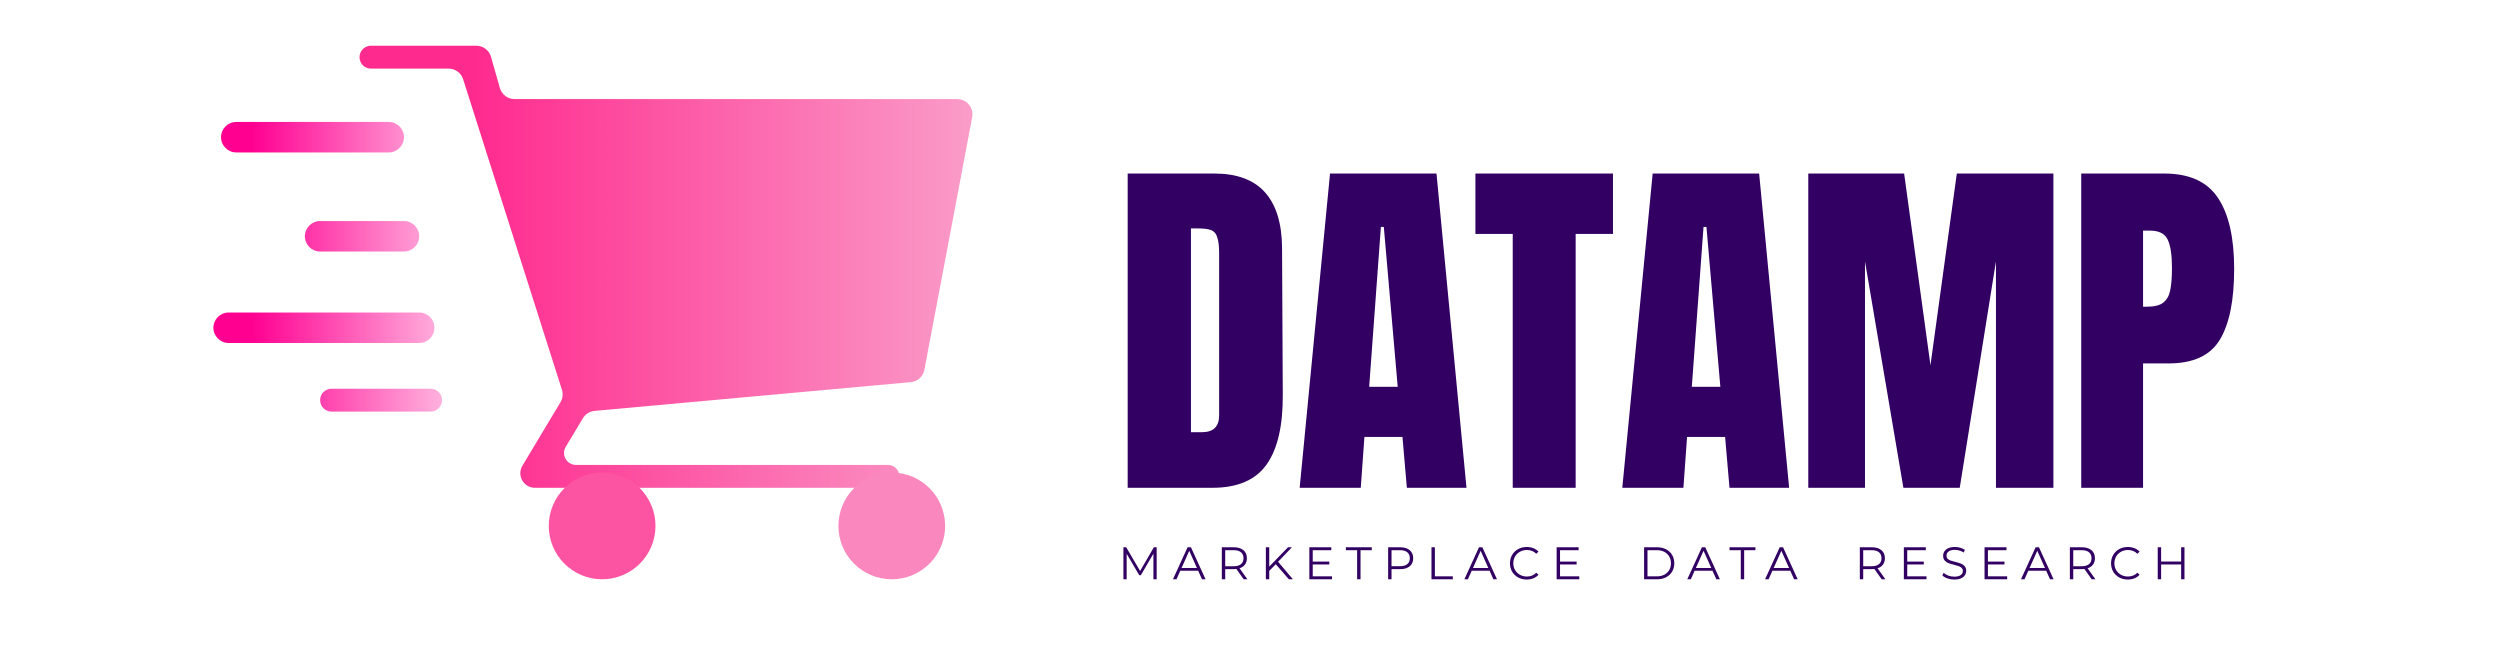
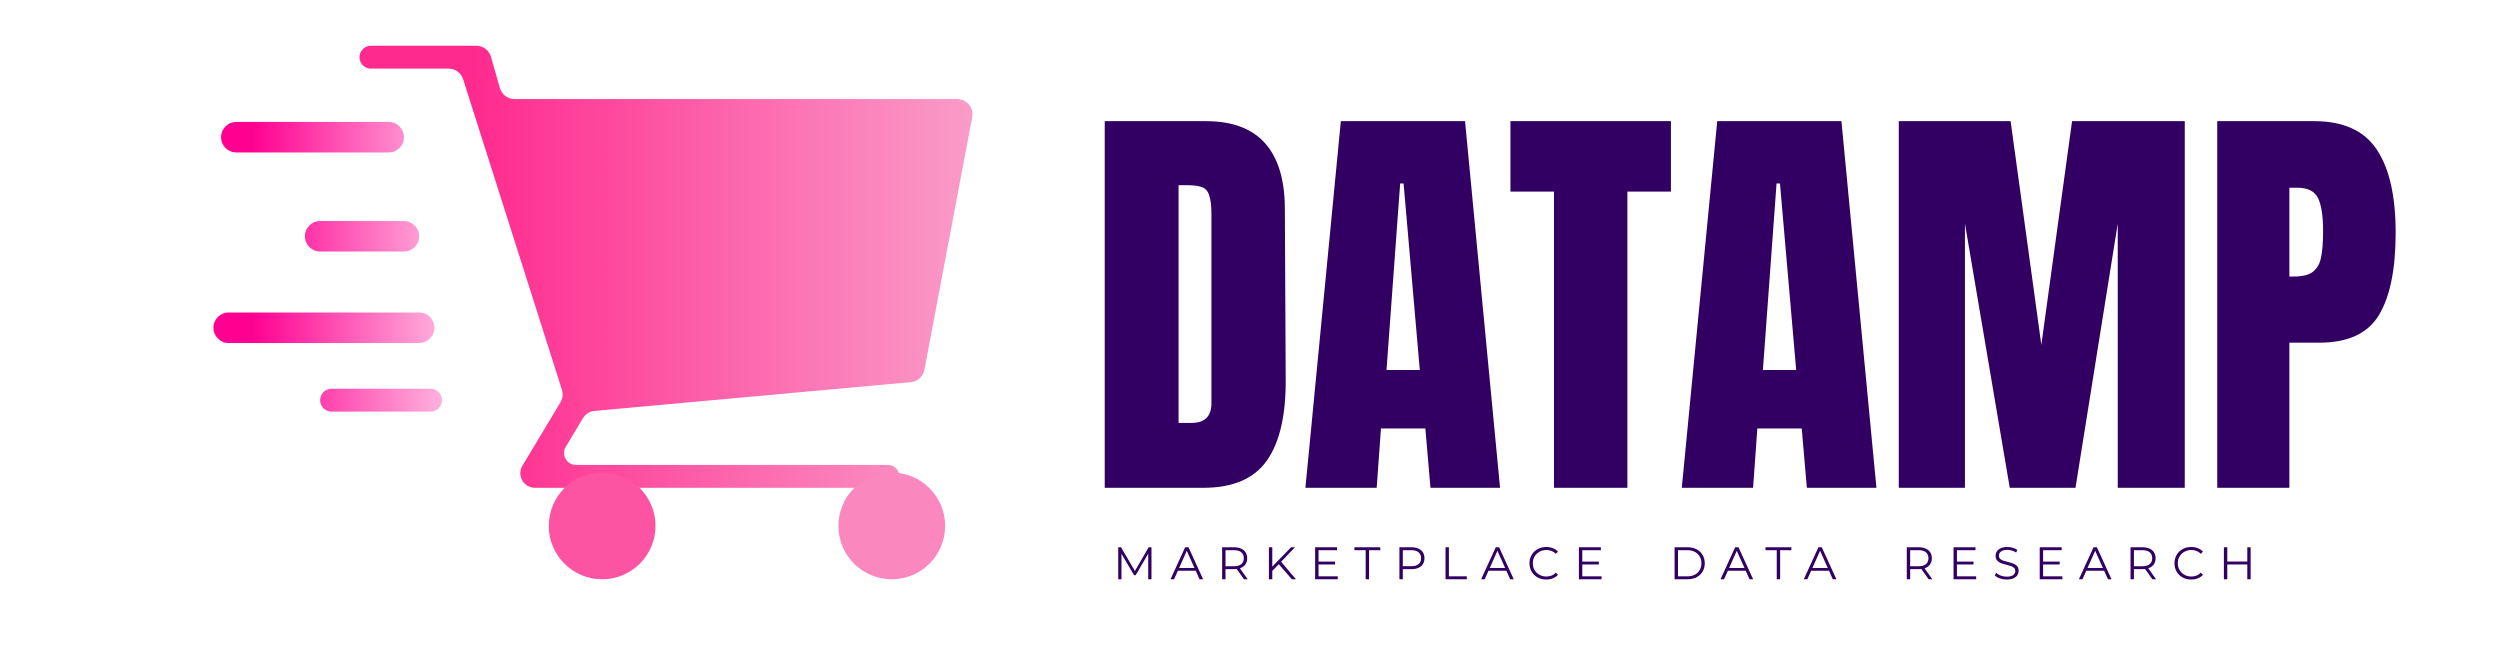
<svg xmlns="http://www.w3.org/2000/svg" width="164" height="43" viewBox="0 0 164 43" fill="none">
-   <path d="M73.975 11.384H79.662C81.135 11.384 82.239 11.792 82.975 12.608C83.71 13.424 84.087 14.632 84.103 16.232L84.15 25.88C84.166 27.912 83.814 29.44 83.094 30.464C82.374 31.488 81.183 32 79.519 32H73.975V11.384ZM78.847 28.352C79.599 28.352 79.975 27.984 79.975 27.248V16.616C79.975 16.152 79.934 15.808 79.855 15.584C79.79 15.344 79.662 15.184 79.471 15.104C79.278 15.024 78.983 14.984 78.582 14.984H78.126V28.352H78.847ZM85.258 32L87.25 11.384H94.234L96.202 32H92.29L92.002 28.664H89.506L89.266 32H85.258ZM89.818 25.376H91.69L90.778 14.888H90.586L89.818 25.376ZM99.235 32V15.344H96.787V11.384H105.811V15.344H103.363V32H99.235ZM106.423 32L108.415 11.384H115.399L117.367 32H113.455L113.167 28.664H110.671L110.431 32H106.423ZM110.983 25.376H112.855L111.943 14.888H111.751L110.983 25.376ZM118.623 32V11.384H124.911L126.639 23.96L128.367 11.384H134.703V32H130.935V17.144L128.559 32H124.863L122.343 17.144V32H118.623ZM136.529 11.384H141.977C143.625 11.384 144.801 11.92 145.505 12.992C146.209 14.048 146.561 15.6 146.561 17.648C146.561 19.696 146.249 21.24 145.625 22.28C145.001 23.32 143.881 23.84 142.265 23.84H140.585V32H136.529V11.384ZM140.825 20.12C141.321 20.12 141.681 20.032 141.905 19.856C142.145 19.664 142.297 19.4 142.361 19.064C142.441 18.712 142.481 18.216 142.481 17.576C142.481 16.712 142.385 16.088 142.193 15.704C142.001 15.32 141.617 15.128 141.041 15.128H140.585V20.12H140.825Z" fill="#310062" />
-   <path d="M75.877 35.9V38H75.664V36.32L74.839 37.733H74.734L73.909 36.329V38H73.696V35.9H73.879L74.791 37.457L75.694 35.9H75.877ZM78.599 37.439H77.429L77.177 38H76.946L77.906 35.9H78.125L79.085 38H78.851L78.599 37.439ZM78.518 37.259L78.014 36.131L77.51 37.259H78.518ZM81.586 38L81.106 37.325C81.052 37.331 80.996 37.334 80.938 37.334H80.374V38H80.152V35.9H80.938C81.206 35.9 81.416 35.964 81.568 36.092C81.72 36.22 81.796 36.396 81.796 36.62C81.796 36.784 81.754 36.923 81.67 37.037C81.588 37.149 81.47 37.23 81.316 37.28L81.829 38H81.586ZM80.932 37.145C81.14 37.145 81.299 37.099 81.409 37.007C81.519 36.915 81.574 36.786 81.574 36.62C81.574 36.45 81.519 36.32 81.409 36.23C81.299 36.138 81.14 36.092 80.932 36.092H80.374V37.145H80.932ZM83.691 37.013L83.262 37.448V38H83.04V35.9H83.262V37.169L84.495 35.9H84.75L83.841 36.851L84.813 38H84.549L83.691 37.013ZM87.378 37.808V38H85.893V35.9H87.333V36.092H86.115V36.839H87.201V37.028H86.115V37.808H87.378ZM89.028 36.092H88.29V35.9H89.988V36.092H89.25V38H89.028V36.092ZM91.848 35.9C92.116 35.9 92.326 35.964 92.478 36.092C92.63 36.22 92.706 36.396 92.706 36.62C92.706 36.844 92.63 37.02 92.478 37.148C92.326 37.274 92.116 37.337 91.848 37.337H91.284V38H91.062V35.9H91.848ZM91.842 37.142C92.05 37.142 92.209 37.097 92.319 37.007C92.429 36.915 92.484 36.786 92.484 36.62C92.484 36.45 92.429 36.32 92.319 36.23C92.209 36.138 92.05 36.092 91.842 36.092H91.284V37.142H91.842ZM93.906 35.9H94.128V37.808H95.304V38H93.906V35.9ZM97.716 37.439H96.546L96.294 38H96.063L97.023 35.9H97.242L98.202 38H97.968L97.716 37.439ZM97.635 37.259L97.131 36.131L96.627 37.259H97.635ZM100.152 38.018C99.944 38.018 99.756 37.972 99.588 37.88C99.422 37.788 99.291 37.661 99.195 37.499C99.101 37.335 99.054 37.152 99.054 36.95C99.054 36.748 99.101 36.566 99.195 36.404C99.291 36.24 99.423 36.112 99.591 36.02C99.759 35.928 99.947 35.882 100.155 35.882C100.311 35.882 100.455 35.908 100.587 35.96C100.719 36.012 100.831 36.088 100.923 36.188L100.782 36.329C100.618 36.163 100.411 36.08 100.161 36.08C99.995 36.08 99.844 36.118 99.708 36.194C99.572 36.27 99.465 36.374 99.387 36.506C99.311 36.638 99.273 36.786 99.273 36.95C99.273 37.114 99.311 37.262 99.387 37.394C99.465 37.526 99.572 37.63 99.708 37.706C99.844 37.782 99.995 37.82 100.161 37.82C100.413 37.82 100.62 37.736 100.782 37.568L100.923 37.709C100.831 37.809 100.718 37.886 100.584 37.94C100.452 37.992 100.308 38.018 100.152 38.018ZM103.601 37.808V38H102.116V35.9H103.556V36.092H102.338V36.839H103.424V37.028H102.338V37.808H103.601ZM107.853 35.9H108.708C108.93 35.9 109.126 35.945 109.296 36.035C109.466 36.123 109.598 36.247 109.692 36.407C109.786 36.565 109.833 36.746 109.833 36.95C109.833 37.154 109.786 37.336 109.692 37.496C109.598 37.654 109.466 37.778 109.296 37.868C109.126 37.956 108.93 38 108.708 38H107.853V35.9ZM108.696 37.808C108.88 37.808 109.041 37.772 109.179 37.7C109.317 37.626 109.424 37.525 109.5 37.397C109.576 37.267 109.614 37.118 109.614 36.95C109.614 36.782 109.576 36.634 109.5 36.506C109.424 36.376 109.317 36.275 109.179 36.203C109.041 36.129 108.88 36.092 108.696 36.092H108.075V37.808H108.696ZM112.339 37.439H111.169L110.917 38H110.686L111.646 35.9H111.865L112.825 38H112.591L112.339 37.439ZM112.258 37.259L111.754 36.131L111.25 37.259H112.258ZM114.195 36.092H113.457V35.9H115.155V36.092H114.417V38H114.195V36.092ZM117.442 37.439H116.272L116.02 38H115.789L116.749 35.9H116.968L117.928 38H117.694L117.442 37.439ZM117.361 37.259L116.857 36.131L116.353 37.259H117.361ZM123.439 38L122.959 37.325C122.905 37.331 122.849 37.334 122.791 37.334H122.227V38H122.005V35.9H122.791C123.059 35.9 123.269 35.964 123.421 36.092C123.573 36.22 123.649 36.396 123.649 36.62C123.649 36.784 123.607 36.923 123.523 37.037C123.441 37.149 123.323 37.23 123.169 37.28L123.682 38H123.439ZM122.785 37.145C122.993 37.145 123.152 37.099 123.262 37.007C123.372 36.915 123.427 36.786 123.427 36.62C123.427 36.45 123.372 36.32 123.262 36.23C123.152 36.138 122.993 36.092 122.785 36.092H122.227V37.145H122.785ZM126.378 37.808V38H124.893V35.9H126.333V36.092H125.115V36.839H126.201V37.028H125.115V37.808H126.378ZM128.199 38.018C128.043 38.018 127.893 37.993 127.749 37.943C127.607 37.893 127.497 37.827 127.419 37.745L127.506 37.574C127.582 37.65 127.683 37.712 127.809 37.76C127.935 37.806 128.065 37.829 128.199 37.829C128.387 37.829 128.528 37.795 128.622 37.727C128.716 37.657 128.763 37.567 128.763 37.457C128.763 37.373 128.737 37.306 128.685 37.256C128.635 37.206 128.573 37.168 128.499 37.142C128.425 37.114 128.322 37.084 128.19 37.052C128.032 37.012 127.906 36.974 127.812 36.938C127.718 36.9 127.637 36.843 127.569 36.767C127.503 36.691 127.47 36.588 127.47 36.458C127.47 36.352 127.498 36.256 127.554 36.17C127.61 36.082 127.696 36.012 127.812 35.96C127.928 35.908 128.072 35.882 128.244 35.882C128.364 35.882 128.481 35.899 128.595 35.933C128.711 35.965 128.811 36.01 128.895 36.068L128.82 36.245C128.732 36.187 128.638 36.144 128.538 36.116C128.438 36.086 128.34 36.071 128.244 36.071C128.06 36.071 127.921 36.107 127.827 36.179C127.735 36.249 127.689 36.34 127.689 36.452C127.689 36.536 127.714 36.604 127.764 36.656C127.816 36.706 127.88 36.745 127.956 36.773C128.034 36.799 128.138 36.828 128.268 36.86C128.422 36.898 128.546 36.936 128.64 36.974C128.736 37.01 128.817 37.066 128.883 37.142C128.949 37.216 128.982 37.317 128.982 37.445C128.982 37.551 128.953 37.648 128.895 37.736C128.839 37.822 128.752 37.891 128.634 37.943C128.516 37.993 128.371 38.018 128.199 38.018ZM131.671 37.808V38H130.186V35.9H131.626V36.092H130.408V36.839H131.494V37.028H130.408V37.808H131.671ZM134.23 37.439H133.06L132.808 38H132.577L133.537 35.9H133.756L134.716 38H134.482L134.23 37.439ZM134.149 37.259L133.645 36.131L133.141 37.259H134.149ZM137.217 38L136.737 37.325C136.683 37.331 136.627 37.334 136.569 37.334H136.005V38H135.783V35.9H136.569C136.837 35.9 137.047 35.964 137.199 36.092C137.351 36.22 137.427 36.396 137.427 36.62C137.427 36.784 137.385 36.923 137.301 37.037C137.219 37.149 137.101 37.23 136.947 37.28L137.46 38H137.217ZM136.563 37.145C136.771 37.145 136.93 37.099 137.04 37.007C137.15 36.915 137.205 36.786 137.205 36.62C137.205 36.45 137.15 36.32 137.04 36.23C136.93 36.138 136.771 36.092 136.563 36.092H136.005V37.145H136.563ZM139.583 38.018C139.375 38.018 139.187 37.972 139.019 37.88C138.853 37.788 138.722 37.661 138.626 37.499C138.532 37.335 138.485 37.152 138.485 36.95C138.485 36.748 138.532 36.566 138.626 36.404C138.722 36.24 138.854 36.112 139.022 36.02C139.19 35.928 139.378 35.882 139.586 35.882C139.742 35.882 139.886 35.908 140.018 35.96C140.15 36.012 140.262 36.088 140.354 36.188L140.213 36.329C140.049 36.163 139.842 36.08 139.592 36.08C139.426 36.08 139.275 36.118 139.139 36.194C139.003 36.27 138.896 36.374 138.818 36.506C138.742 36.638 138.704 36.786 138.704 36.95C138.704 37.114 138.742 37.262 138.818 37.394C138.896 37.526 139.003 37.63 139.139 37.706C139.275 37.782 139.426 37.82 139.592 37.82C139.844 37.82 140.051 37.736 140.213 37.568L140.354 37.709C140.262 37.809 140.149 37.886 140.015 37.94C139.883 37.992 139.739 38.018 139.583 38.018ZM143.302 35.9V38H143.083V37.031H141.769V38H141.547V35.9H141.769V36.836H143.083V35.9H143.302Z" fill="#310062" />
+   <path d="M72.47 7.948H79.106C80.824 7.948 82.112 8.424 82.97 9.376C83.829 10.328 84.268 11.737 84.286 13.604L84.342 24.86C84.361 27.231 83.95 29.013 83.11 30.208C82.27 31.403 80.88 32 78.938 32H72.47V7.948ZM78.154 27.744C79.032 27.744 79.47 27.315 79.47 26.456V14.052C79.47 13.511 79.424 13.109 79.33 12.848C79.256 12.568 79.106 12.381 78.882 12.288C78.658 12.195 78.313 12.148 77.846 12.148H77.314V27.744H78.154ZM85.635 32L87.959 7.948H96.107L98.403 32H93.839L93.503 28.108H90.591L90.311 32H85.635ZM90.955 24.272H93.139L92.075 12.036H91.851L90.955 24.272ZM101.941 32V12.568H99.085V7.948H109.613V12.568H106.757V32H101.941ZM110.326 32L112.65 7.948H120.798L123.094 32H118.53L118.194 28.108H115.282L115.002 32H110.326ZM115.646 24.272H117.83L116.766 12.036H116.542L115.646 24.272ZM124.56 32V7.948H131.896L133.912 22.62L135.928 7.948H143.32V32H138.924V14.668L136.152 32H131.84L128.9 14.668V32H124.56ZM145.451 7.948H151.807C153.729 7.948 155.101 8.573 155.923 9.824C156.744 11.056 157.155 12.867 157.155 15.256C157.155 17.645 156.791 19.447 156.063 20.66C155.335 21.873 154.028 22.48 152.143 22.48H150.183V32H145.451V7.948ZM150.463 18.14C151.041 18.14 151.461 18.037 151.723 17.832C152.003 17.608 152.18 17.3 152.255 16.908C152.348 16.497 152.395 15.919 152.395 15.172C152.395 14.164 152.283 13.436 152.059 12.988C151.835 12.54 151.387 12.316 150.715 12.316H150.183V18.14H150.463Z" fill="#310062" />
+   <path d="M75.537 35.9V38H75.324V36.32L74.499 37.733H74.394L73.569 36.329V38H73.356V35.9H73.539L74.451 37.457L75.354 35.9H75.537ZM78.439 37.439H77.269L77.017 38H76.786L77.746 35.9H77.965L78.925 38H78.691L78.439 37.439ZM78.358 37.259L77.854 36.131L77.35 37.259H78.358ZM81.606 38L81.126 37.325C81.072 37.331 81.016 37.334 80.958 37.334H80.394V38H80.172V35.9H80.958C81.226 35.9 81.436 35.964 81.588 36.092C81.74 36.22 81.816 36.396 81.816 36.62C81.816 36.784 81.774 36.923 81.69 37.037C81.608 37.149 81.49 37.23 81.336 37.28L81.849 38H81.606ZM80.952 37.145C81.16 37.145 81.319 37.099 81.429 37.007C81.539 36.915 81.594 36.786 81.594 36.62C81.594 36.45 81.539 36.32 81.429 36.23C81.319 36.138 81.16 36.092 80.952 36.092H80.394V37.145H80.952ZM83.891 37.013L83.462 37.448V38H83.24V35.9H83.462V37.169L84.695 35.9H84.95L84.041 36.851L85.013 38H84.749L83.891 37.013ZM87.758 37.808V38H86.273V35.9H87.713V36.092H86.495V36.839H87.581V37.028H86.495V37.808H87.758ZM89.588 36.092H88.85V35.9H90.548V36.092H89.81V38H89.588V36.092ZM92.588 35.9C92.856 35.9 93.066 35.964 93.218 36.092C93.37 36.22 93.446 36.396 93.446 36.62C93.446 36.844 93.37 37.02 93.218 37.148C93.066 37.274 92.856 37.337 92.588 37.337H92.024V38H91.802V35.9H92.588ZM92.582 37.142C92.79 37.142 92.949 37.097 93.059 37.007C93.169 36.915 93.224 36.786 93.224 36.62C93.224 36.45 93.169 36.32 93.059 36.23C92.949 36.138 92.79 36.092 92.582 36.092H92.024V37.142H92.582ZM94.826 35.9H95.048V37.808H96.224V38H94.826V35.9ZM98.816 37.439H97.646L97.394 38H97.163L98.123 35.9H98.342L99.302 38H99.068L98.816 37.439ZM98.735 37.259L98.231 36.131L97.727 37.259H98.735ZM101.432 38.018C101.224 38.018 101.036 37.972 100.868 37.88C100.702 37.788 100.571 37.661 100.475 37.499C100.381 37.335 100.334 37.152 100.334 36.95C100.334 36.748 100.381 36.566 100.475 36.404C100.571 36.24 100.703 36.112 100.871 36.02C101.039 35.928 101.227 35.882 101.435 35.882C101.591 35.882 101.735 35.908 101.867 35.96C101.999 36.012 102.111 36.088 102.203 36.188L102.062 36.329C101.898 36.163 101.691 36.08 101.441 36.08C101.275 36.08 101.124 36.118 100.988 36.194C100.852 36.27 100.745 36.374 100.667 36.506C100.591 36.638 100.553 36.786 100.553 36.95C100.553 37.114 100.591 37.262 100.667 37.394C100.745 37.526 100.852 37.63 100.988 37.706C101.124 37.782 101.275 37.82 101.441 37.82C101.693 37.82 101.9 37.736 102.062 37.568L102.203 37.709C102.111 37.809 101.998 37.886 101.864 37.94C101.732 37.992 101.588 38.018 101.432 38.018ZM105.061 37.808V38H103.576V35.9H105.016V36.092H103.798V36.839H104.884V37.028H103.798V37.808H105.061ZM109.853 35.9H110.708C110.93 35.9 111.126 35.945 111.296 36.035C111.466 36.123 111.598 36.247 111.692 36.407C111.786 36.565 111.833 36.746 111.833 36.95C111.833 37.154 111.786 37.336 111.692 37.496C111.598 37.654 111.466 37.778 111.296 37.868C111.126 37.956 110.93 38 110.708 38H109.853V35.9ZM110.696 37.808C110.88 37.808 111.041 37.772 111.179 37.7C111.317 37.626 111.424 37.525 111.5 37.397C111.576 37.267 111.614 37.118 111.614 36.95C111.614 36.782 111.576 36.634 111.5 36.506C111.424 36.376 111.317 36.275 111.179 36.203C111.041 36.129 110.88 36.092 110.696 36.092H110.075V37.808H110.696ZM114.519 37.439H113.349L113.097 38H112.866L113.826 35.9H114.045L115.005 38H114.771L114.519 37.439ZM114.438 37.259L113.934 36.131L113.43 37.259H114.438ZM116.555 36.092H115.817V35.9H117.515V36.092H116.777V38H116.555V36.092ZM119.982 37.439H118.812L118.56 38H118.329L119.289 35.9H119.508L120.468 38H120.234L119.982 37.439ZM119.901 37.259L119.397 36.131L118.893 37.259H119.901ZM126.519 38L126.039 37.325C125.985 37.331 125.929 37.334 125.871 37.334H125.307V38H125.085V35.9H125.871C126.139 35.9 126.349 35.964 126.501 36.092C126.653 36.22 126.729 36.396 126.729 36.62C126.729 36.784 126.687 36.923 126.603 37.037C126.521 37.149 126.403 37.23 126.249 37.28L126.762 38H126.519ZM125.865 37.145C126.073 37.145 126.232 37.099 126.342 37.007C126.452 36.915 126.507 36.786 126.507 36.62C126.507 36.45 126.452 36.32 126.342 36.23C126.232 36.138 126.073 36.092 125.865 36.092H125.307V37.145H125.865ZM129.638 37.808V38H128.153V35.9H129.593V36.092H128.375V36.839H129.461V37.028H128.375V37.808H129.638ZM131.639 38.018C131.483 38.018 131.333 37.993 131.189 37.943C131.047 37.893 130.937 37.827 130.859 37.745L130.946 37.574C131.022 37.65 131.123 37.712 131.249 37.76C131.375 37.806 131.505 37.829 131.639 37.829C131.827 37.829 131.968 37.795 132.062 37.727C132.156 37.657 132.203 37.567 132.203 37.457C132.203 37.373 132.177 37.306 132.125 37.256C132.075 37.206 132.013 37.168 131.939 37.142C131.865 37.114 131.762 37.084 131.63 37.052C131.472 37.012 131.346 36.974 131.252 36.938C131.158 36.9 131.077 36.843 131.009 36.767C130.943 36.691 130.91 36.588 130.91 36.458C130.91 36.352 130.938 36.256 130.994 36.17C131.05 36.082 131.136 36.012 131.252 35.96C131.368 35.908 131.512 35.882 131.684 35.882C131.804 35.882 131.921 35.899 132.035 35.933C132.151 35.965 132.251 36.01 132.335 36.068L132.26 36.245C132.172 36.187 132.078 36.144 131.978 36.116C131.878 36.086 131.78 36.071 131.684 36.071C131.5 36.071 131.361 36.107 131.267 36.179C131.175 36.249 131.129 36.34 131.129 36.452C131.129 36.536 131.154 36.604 131.204 36.656C131.256 36.706 131.32 36.745 131.396 36.773C131.474 36.799 131.578 36.828 131.708 36.86C131.862 36.898 131.986 36.936 132.08 36.974C132.176 37.01 132.257 37.066 132.323 37.142C132.389 37.216 132.422 37.317 132.422 37.445C132.422 37.551 132.393 37.648 132.335 37.736C132.279 37.822 132.192 37.891 132.074 37.943C131.956 37.993 131.811 38.018 131.639 38.018ZM135.291 37.808V38H133.806V35.9H135.246V36.092H134.028V36.839H135.114V37.028H134.028V37.808H135.291ZM138.03 37.439H136.86L136.608 38H136.377L137.337 35.9H137.556L138.516 38H138.282L138.03 37.439ZM137.949 37.259L137.445 36.131L136.941 37.259H137.949ZM141.197 38L140.717 37.325C140.663 37.331 140.607 37.334 140.549 37.334H139.985V38H139.763V35.9H140.549C140.817 35.9 141.027 35.964 141.179 36.092C141.331 36.22 141.407 36.396 141.407 36.62C141.407 36.784 141.365 36.923 141.281 37.037C141.199 37.149 141.081 37.23 140.927 37.28L141.44 38H141.197ZM140.543 37.145C140.751 37.145 140.91 37.099 141.02 37.007C141.13 36.915 141.185 36.786 141.185 36.62C141.185 36.45 141.13 36.32 141.02 36.23C140.91 36.138 140.751 36.092 140.543 36.092H139.985V37.145H140.543ZM143.743 38.018C143.535 38.018 143.347 37.972 143.179 37.88C143.013 37.788 142.882 37.661 142.786 37.499C142.692 37.335 142.645 37.152 142.645 36.95C142.645 36.748 142.692 36.566 142.786 36.404C142.882 36.24 143.014 36.112 143.182 36.02C143.35 35.928 143.538 35.882 143.746 35.882C143.902 35.882 144.046 35.908 144.178 35.96C144.31 36.012 144.422 36.088 144.514 36.188L144.373 36.329C144.209 36.163 144.002 36.08 143.752 36.08C143.586 36.08 143.435 36.118 143.299 36.194C143.163 36.27 143.056 36.374 142.978 36.506C142.902 36.638 142.864 36.786 142.864 36.95C142.864 37.114 142.902 37.262 142.978 37.394C143.056 37.526 143.163 37.63 143.299 37.706C143.435 37.782 143.586 37.82 143.752 37.82C144.004 37.82 144.211 37.736 144.373 37.568L144.514 37.709C144.422 37.809 144.309 37.886 144.175 37.94C144.043 37.992 143.899 38.018 143.743 38.018ZM147.642 35.9V38H147.423V37.031H146.109V38H145.887V35.9H146.109V36.836H147.423V35.9H147.642Z" fill="#310062" />
  <path d="M29.428 4.5C29.863 4.5 30.249 4.782 30.381 5.197L36.863 25.57C36.95 25.843 36.915 26.141 36.768 26.387L34.271 30.549C34.102 30.83 34.089 31.177 34.235 31.47C34.398 31.795 34.729 32 35.092 32H58.25C58.664 32 59 31.664 59 31.25C59 30.836 58.664 30.5 58.25 30.5H37.783C37.351 30.5 37 30.149 37 29.717C37 29.575 37.039 29.436 37.112 29.314L38.239 27.435C38.403 27.162 38.688 26.983 39.006 26.954L59.748 25.068C60.193 25.028 60.557 24.697 60.64 24.258L63.776 7.686C63.892 7.07 63.42 6.5 62.793 6.5H33.754C33.308 6.5 32.915 6.204 32.793 5.775L32.207 3.725C32.085 3.296 31.692 3 31.246 3H24.334C23.888 3 23.541 3.386 23.588 3.829C23.628 4.211 23.95 4.5 24.334 4.5H29.428Z" fill="url(#paint0_linear)" />
  <path d="M14.5 9C14.5 8.448 14.948 8 15.5 8H25.5C26.052 8 26.5 8.448 26.5 9C26.5 9.552 26.052 10 25.5 10H15.5C14.948 10 14.5 9.552 14.5 9Z" fill="url(#paint1_linear)" />
  <path d="M21 14.5C20.448 14.5 20 14.948 20 15.5C20 16.052 20.448 16.5 21 16.5H26.5C27.052 16.5 27.5 16.052 27.5 15.5C27.5 14.948 27.052 14.5 26.5 14.5H21Z" fill="url(#paint2_linear)" />
  <path d="M15 20.5C14.448 20.5 14 20.948 14 21.5C14 22.052 14.448 22.5 15 22.5H27.5C28.052 22.5 28.5 22.052 28.5 21.5C28.5 20.948 28.052 20.5 27.5 20.5H15Z" fill="url(#paint3_linear)" />
  <path d="M21.75 25.5C21.336 25.5 21 25.836 21 26.25C21 26.664 21.336 27 21.75 27H28.25C28.664 27 29 26.664 29 26.25C29 25.836 28.664 25.5 28.25 25.5H21.75Z" fill="url(#paint4_linear)" />
  <rect x="36" y="31" width="7" height="7" rx="3.5" fill="#FD53A3" />
  <rect x="55" y="31" width="7" height="7" rx="3.5" fill="#FA87BD" />
  <defs>
    <linearGradient id="paint0_linear" x1="74.5" y1="27" x2="31" y2="27" gradientUnits="userSpaceOnUse">
      <stop stop-color="#F8C1DB" />
      <stop offset="1" stop-color="#FF2A8E" />
    </linearGradient>
    <linearGradient id="paint1_linear" x1="16.5" y1="28.5" x2="31" y2="28.5" gradientUnits="userSpaceOnUse">
      <stop stop-color="#FF0091" />
      <stop offset="1" stop-color="#FFCEEA" />
    </linearGradient>
    <linearGradient id="paint2_linear" x1="16.5" y1="28.5" x2="31" y2="28.5" gradientUnits="userSpaceOnUse">
      <stop stop-color="#FF0091" />
      <stop offset="1" stop-color="#FFCEEA" />
    </linearGradient>
    <linearGradient id="paint3_linear" x1="16.5" y1="28.5" x2="31" y2="28.5" gradientUnits="userSpaceOnUse">
      <stop stop-color="#FF0091" />
      <stop offset="1" stop-color="#FFCEEA" />
    </linearGradient>
    <linearGradient id="paint4_linear" x1="16.5" y1="28.5" x2="31" y2="28.5" gradientUnits="userSpaceOnUse">
      <stop stop-color="#FF0091" />
      <stop offset="1" stop-color="#FFCEEA" />
    </linearGradient>
  </defs>
</svg>
